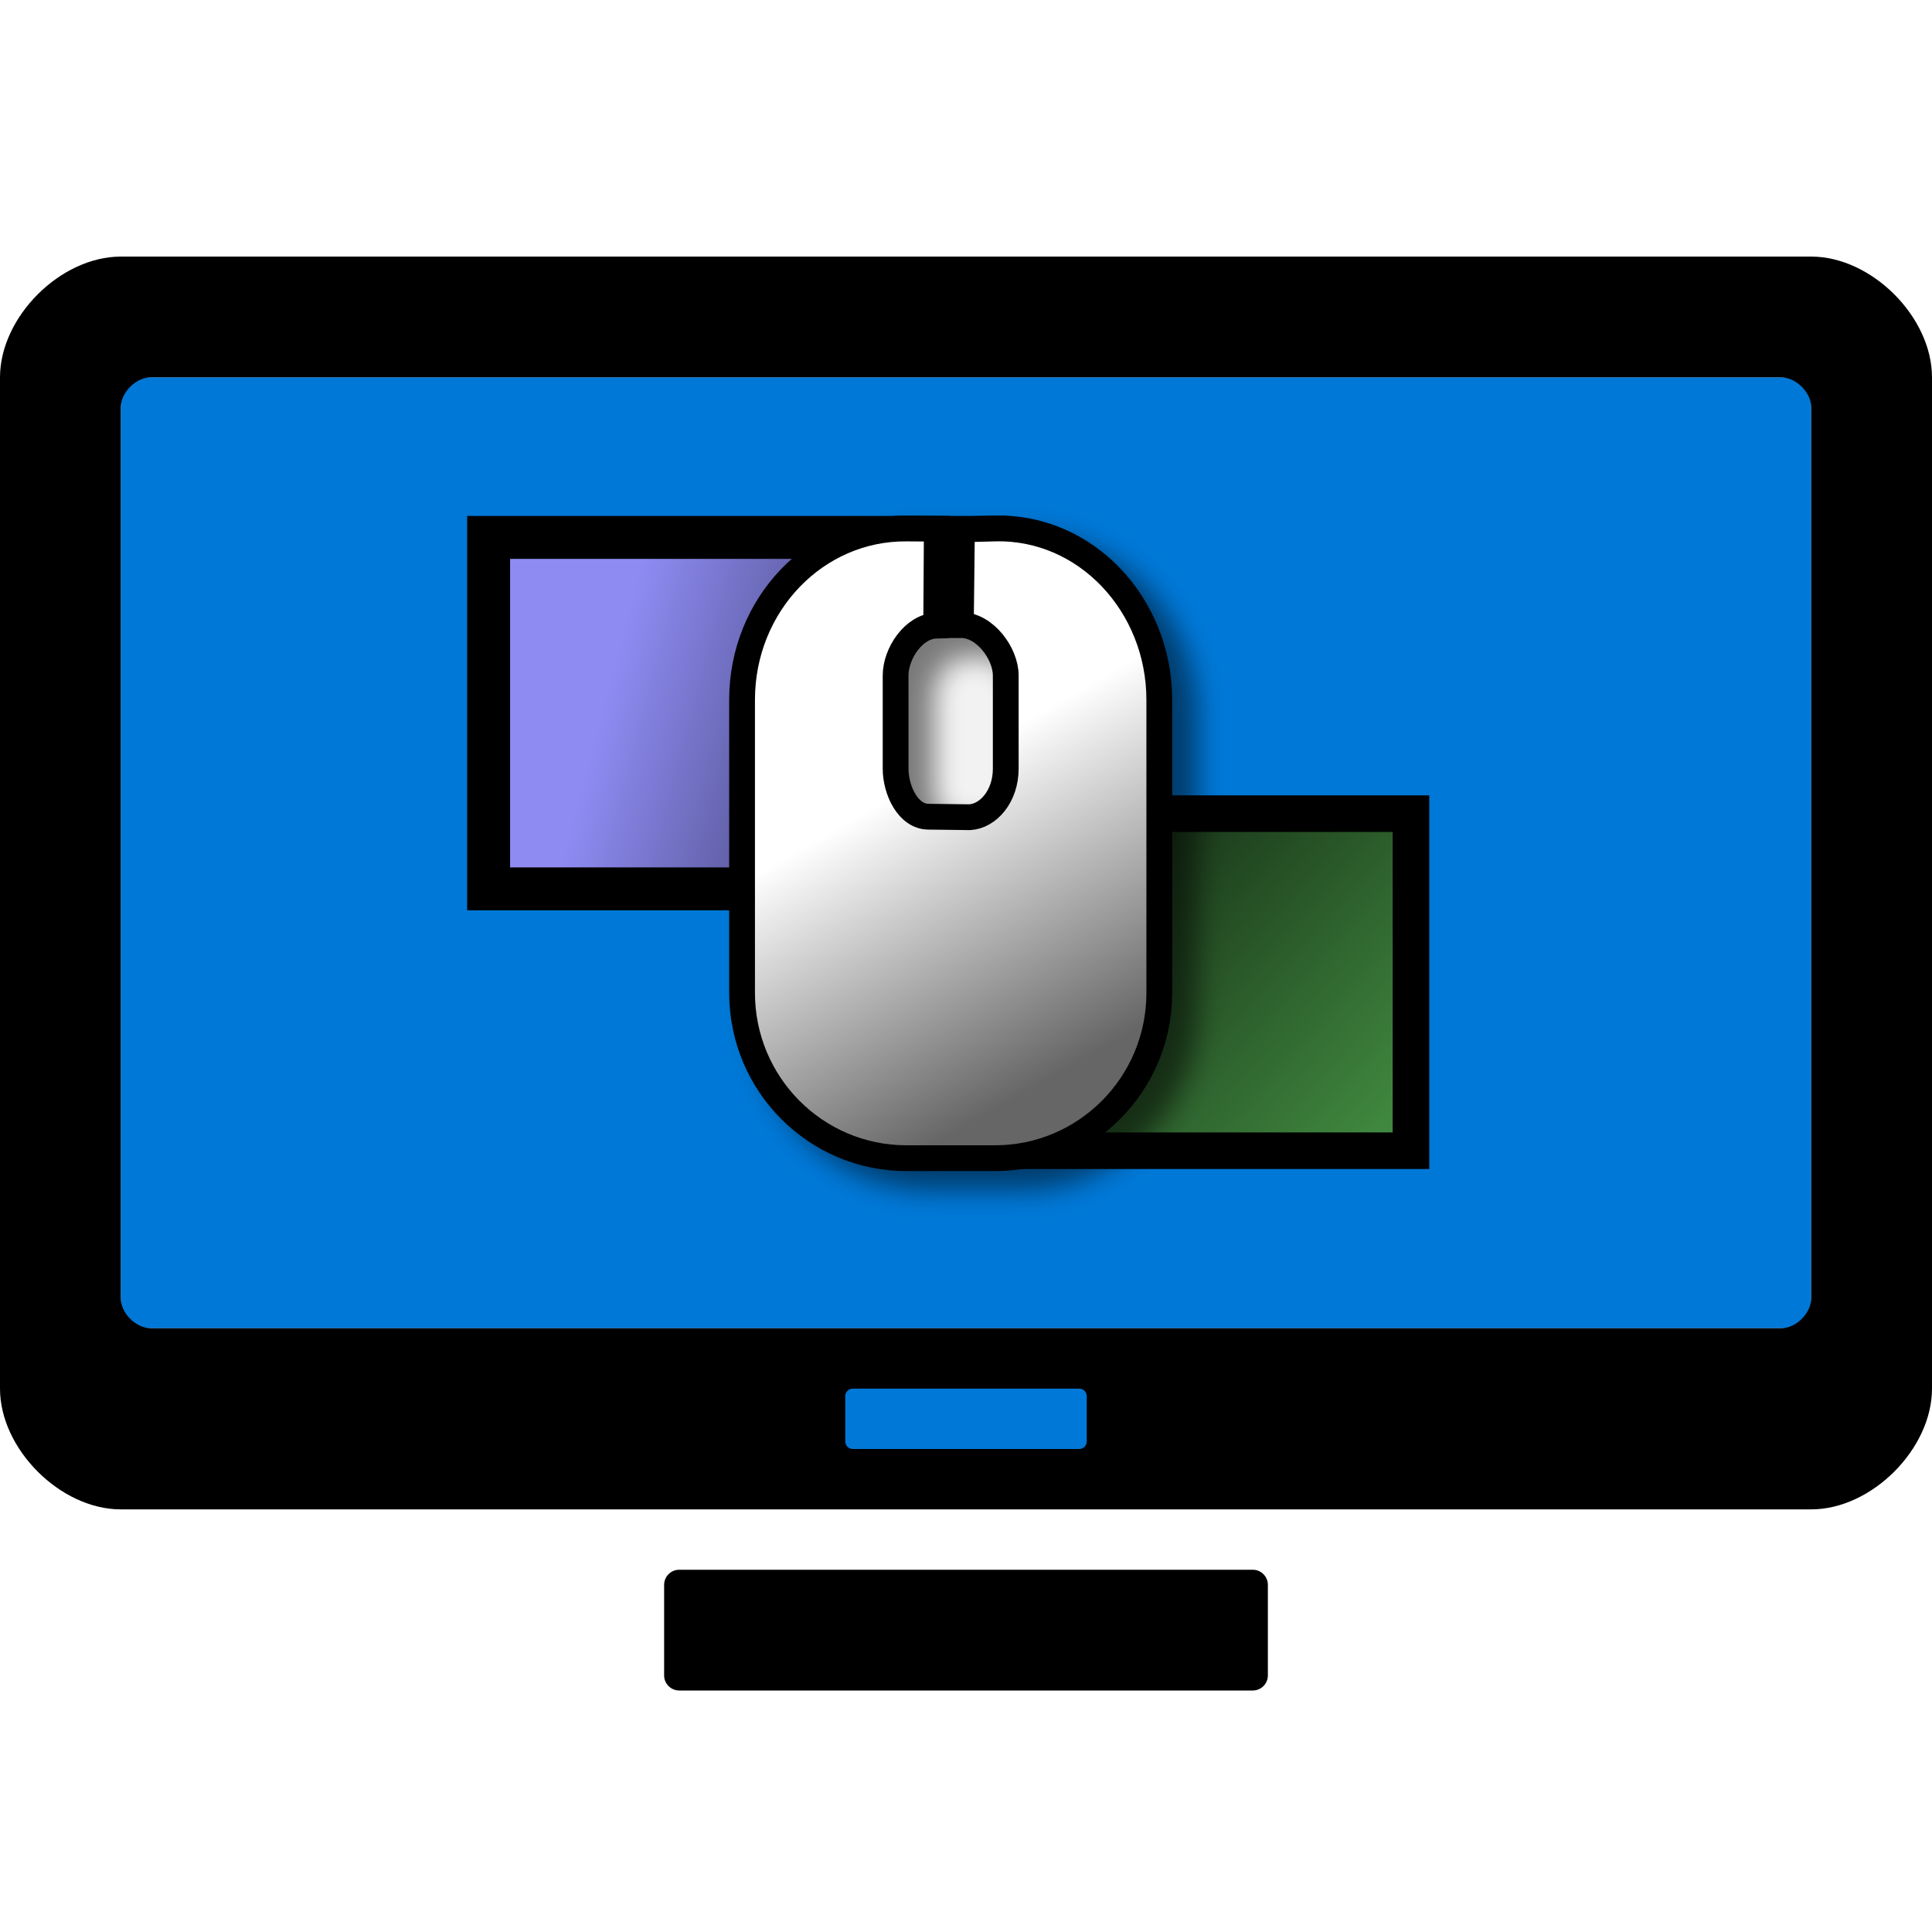
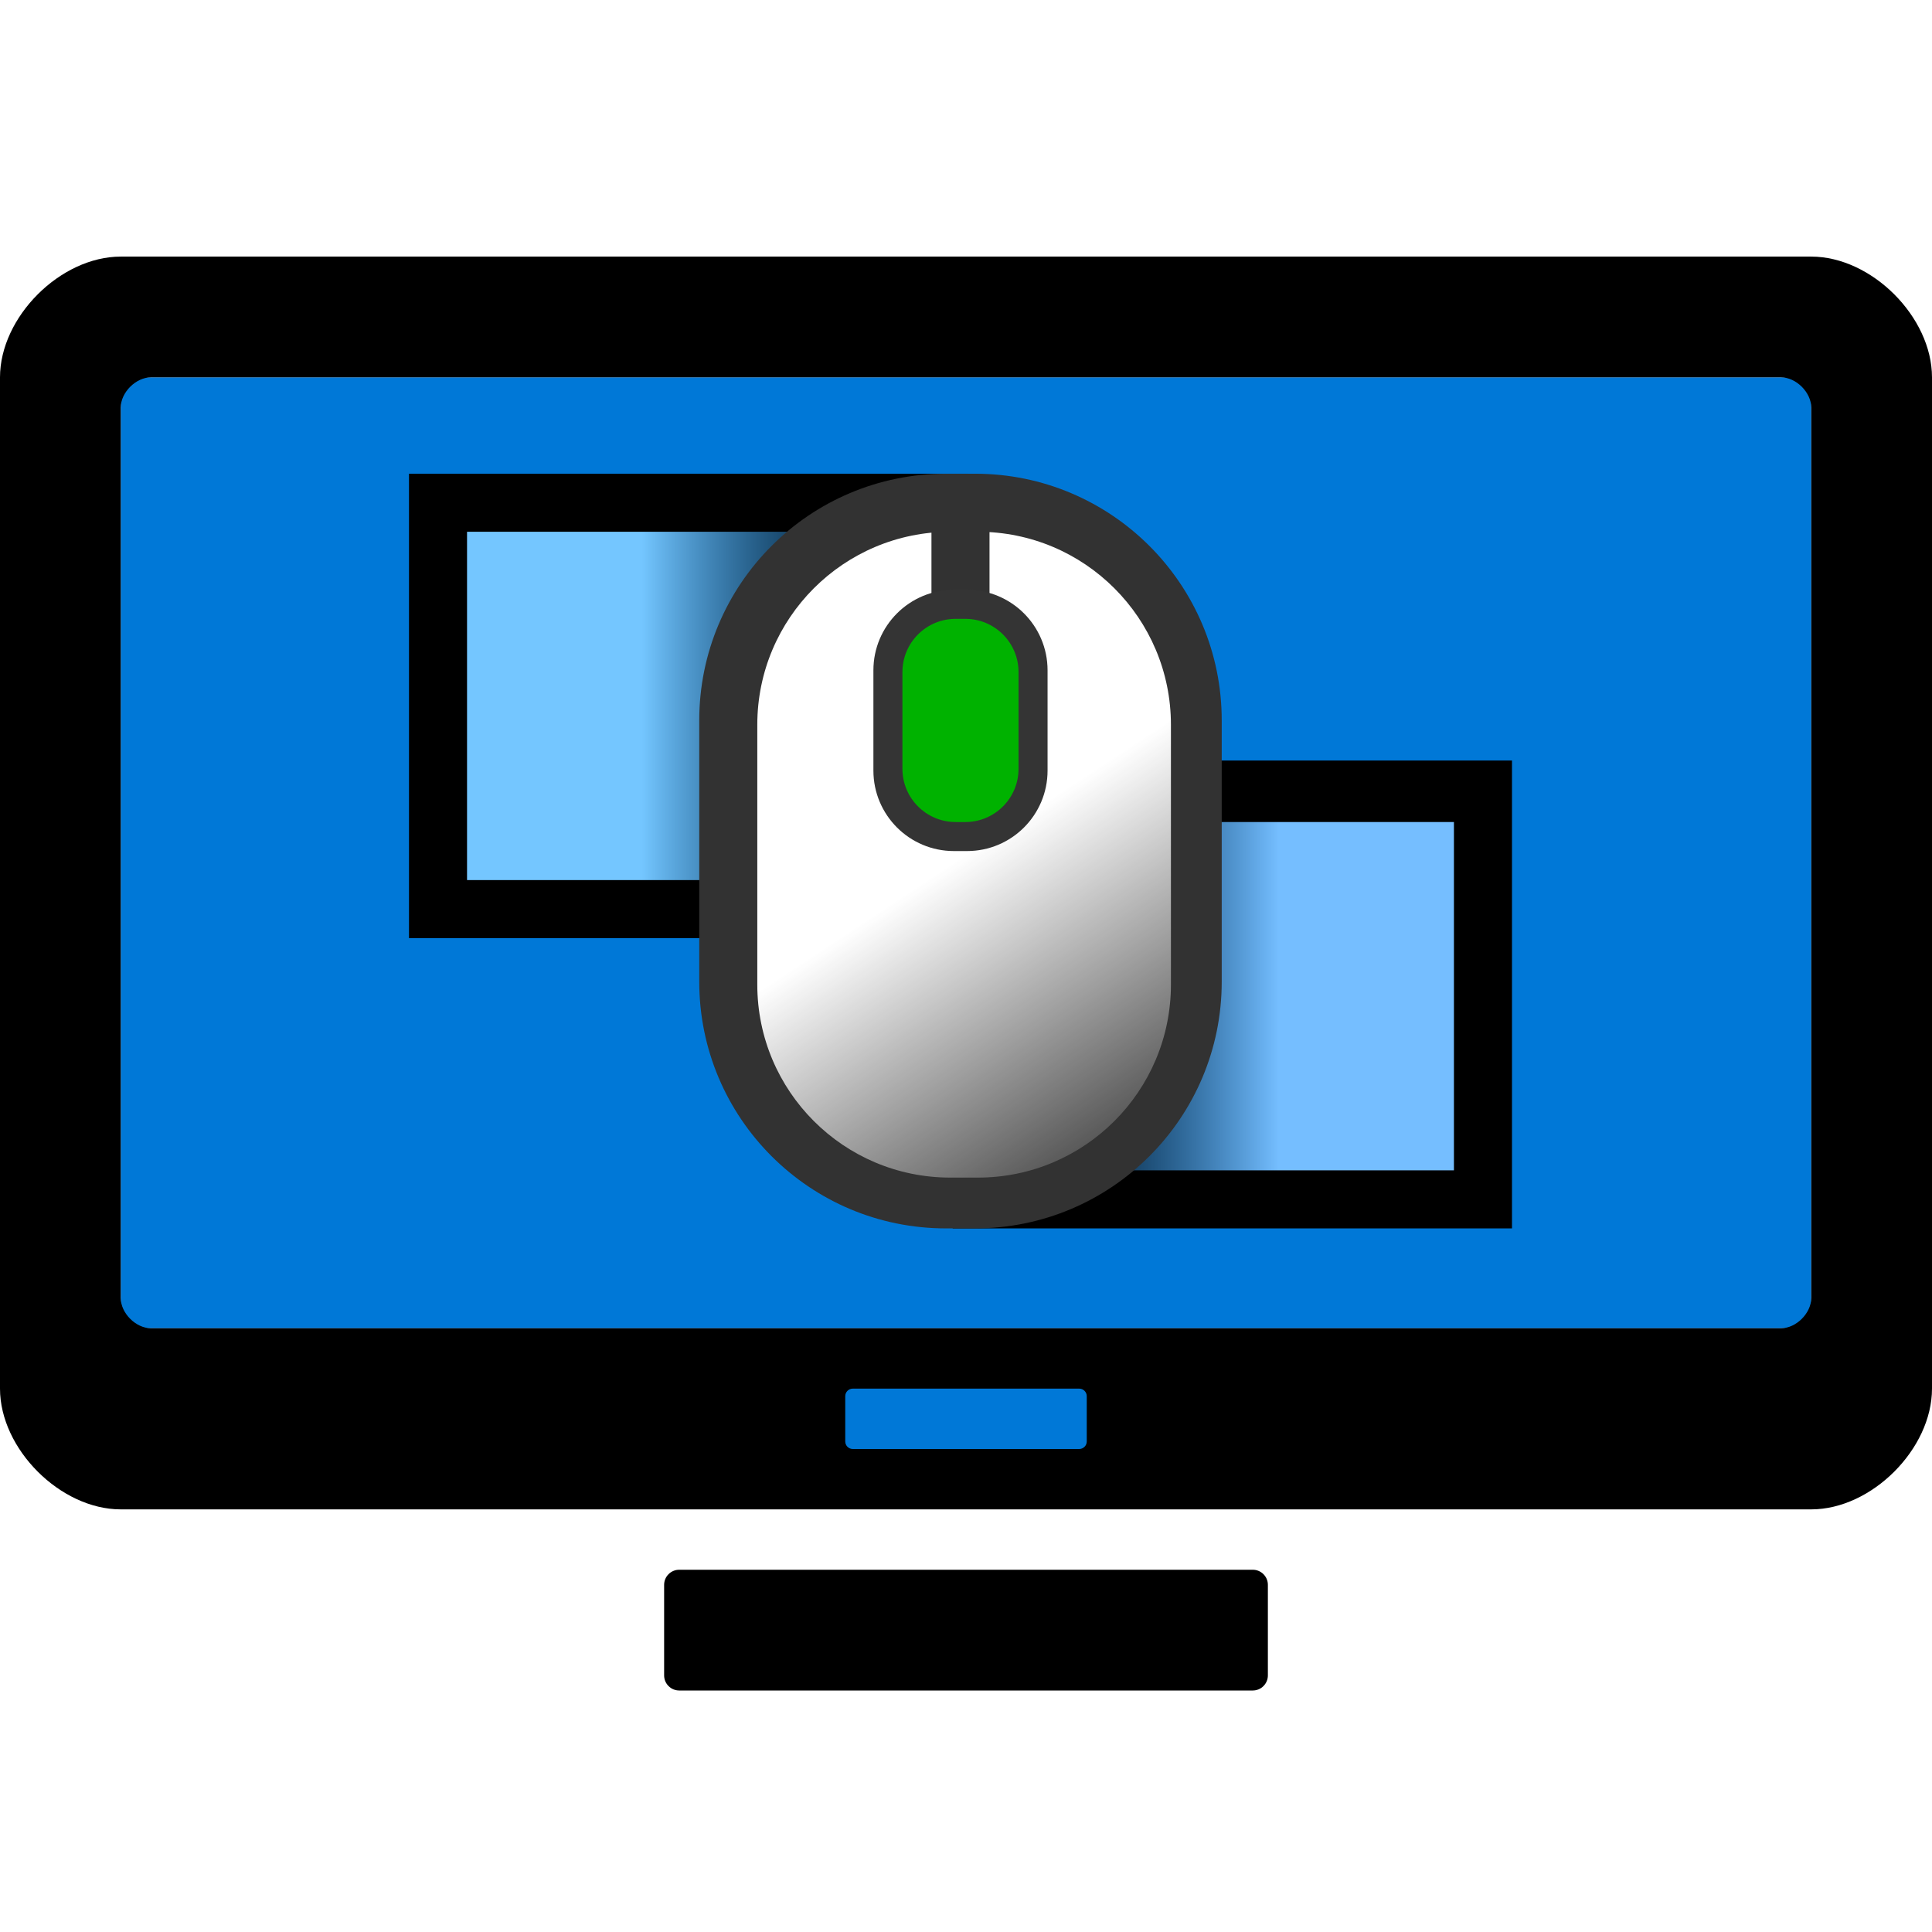
<svg xmlns="http://www.w3.org/2000/svg" xmlns:xlink="http://www.w3.org/1999/xlink" width="128" height="128" viewBox="0 0 128 128" version="1.1" id="svg5">
  <defs id="defs2">
-     <linearGradient xlink:href="#linearGradient4922" id="linearGradient4928" x1="117.836" y1="109.584" x2="529.025" y2="219.199" gradientUnits="userSpaceOnUse" gradientTransform="translate(-318,-195.6139)" />
-     <linearGradient id="linearGradient4922">
-       <stop style="stop-color:#8e8cf3;stop-opacity:1;" offset="0" id="stop4924" />
-       <stop style="stop-color:#000000;stop-opacity:1" offset="1" id="stop4926" />
-     </linearGradient>
-     <linearGradient xlink:href="#linearGradient4914" id="linearGradient4920" x1="732.265" y1="486.568" x2="366.183" y2="142.651" gradientUnits="userSpaceOnUse" gradientTransform="matrix(0.9586148,0,0,1.002201,-286.8601,-196.4256)" />
-     <linearGradient id="linearGradient4914">
-       <stop style="stop-color:#418a40;stop-opacity:1;" offset="0" id="stop4916" />
-       <stop style="stop-color:#000000;stop-opacity:1" offset="1" id="stop4918" />
-     </linearGradient>
-     <linearGradient xlink:href="#linearGradient4186" id="linearGradient4192" x1="294.076" y1="226.212" x2="413.422" y2="443.844" gradientUnits="userSpaceOnUse" gradientTransform="matrix(0.9988866,0,0,1.038237,-286.7569,-202.4988)" />
-     <linearGradient id="linearGradient4186">
-       <stop style="stop-color:#ffffff;stop-opacity:1" offset="0" id="stop4188" />
-       <stop style="stop-color:#666666;stop-opacity:1" offset="1" id="stop4190" />
+     <linearGradient id="linearGradient2">
+       <stop style="stop-color:#75beff;stop-opacity:1;" offset="0.395" id="stop1" />
+       <stop style="stop-color:#0078d7;stop-opacity:0;" offset="1" id="stop2" />
    </linearGradient>
    <filter style="color-interpolation-filters:sRGB" id="filter4878" width="1.277" height="1.173" x="-0.108" y="-0.072">
      <feFlood flood-opacity="0.498" flood-color="rgb(0,0,0)" result="flood" id="feFlood4880" />
      <feComposite in="flood" in2="SourceGraphic" operator="in" result="composite1" id="feComposite4882" />
      <feGaussianBlur in="composite1" stdDeviation="10.6" result="blur" id="feGaussianBlur4884" />
      <feOffset dx="20" dy="15" result="offset" id="feOffset4886" />
      <feComposite in="SourceGraphic" in2="offset" operator="over" result="composite2" id="feComposite4888" />
    </filter>
+     <linearGradient xlink:href="#linearGradient15-7" id="linearGradient16-1" x1="40" y1="280" x2="345" y2="280" gradientUnits="userSpaceOnUse" gradientTransform="translate(-366,-342)" />
+     <linearGradient id="linearGradient15-7">
+       <stop style="stop-color:#74c6ff;stop-opacity:1;" offset="0.395" id="stop15" />
+       <stop style="stop-color:#0078d7;stop-opacity:0;" offset="1" id="stop16-4" />
+     </linearGradient>
+     <linearGradient xlink:href="#linearGradient2" id="linearGradient14" x1="720" y1="405" x2="415" y2="405" gradientUnits="userSpaceOnUse" gradientTransform="translate(-366,-342)" />
+     <linearGradient xlink:href="#linearGradient11" id="linearGradient12" x1="380" y1="385" x2="525" y2="605" gradientUnits="userSpaceOnUse" gradientTransform="translate(-366,-342)" />
+     <linearGradient id="linearGradient11">
+       <stop style="stop-color:#ffffff;stop-opacity:1;" offset="0" id="stop11" />
+       <stop style="stop-color:#ffffff;stop-opacity:0;" offset="1" id="stop12" />
+     </linearGradient>
  </defs>
  <g id="layer1">
    <rect style="fill:#0078d7;fill-opacity:1;stroke-width:2.79;stroke-linecap:round;stroke-linejoin:round" id="rect763" width="112" height="63" x="8" y="25" />
+     <g id="g1" transform="matrix(0.09615384,0,0,0.09615384,62.28846,52.73077)">
+       <rect style="fill:#f2f2f2;fill-opacity:1;stroke:none;stroke-width:6.334;stroke-miterlimit:4;stroke-dasharray:none;stroke-opacity:1" id="rect4698" width="155.354" height="261.44" x="-75.497" y="-201.7" />
+       <rect style="fill:#000000;stroke-width:0.993" id="rect1" width="385.374" height="320" x="-366" y="-222" />
+       <rect style="fill:#000000;stroke-width:0.996" id="rect1-2" width="385.374" height="322.38" x="8.626" y="-24.38" />
+       <rect style="fill:url(#linearGradient16-1);fill-opacity:1;stroke-width:0.945" id="rect2-5" width="305" height="240" x="-326" y="-182" />
+       <rect style="fill:url(#linearGradient14);fill-opacity:1;stroke-width:0.945" id="rect2-4" width="305" height="240" x="49" y="18" />
+       <rect style="fill:#323232;stroke-width:1.024;fill-opacity:1" id="rect3" width="360" height="520" x="-166" y="-222" ry="170" />
+       <rect style="fill:url(#linearGradient12);stroke-width:0.842" id="rect3-1" width="285" height="445" x="-126" y="-182" ry="132.989" />
+       <rect style="fill:#7b64d5;fill-opacity:1;stroke-width:50;stroke-dasharray:none" id="rect5743" width="65.399" height="119.171" x="-15.269" y="-108.987" ry="34.879" />
+       <rect style="fill:#323232;stroke-width:0.819;fill-opacity:1" id="rect5" width="40" height="70" x="-6" y="-189.227" ry="0" />
+       <rect style="fill:#343434;stroke-width:0.93;fill-opacity:1" id="rect4" width="120" height="180" x="-46" y="-142" ry="55.459" />
+       <rect style="fill:#00b200;fill-opacity:1;stroke-width:0.998" id="rect8" width="80" height="140" x="-26" y="-122" ry="36.668" />
+     </g>
    <path style="color:#000000;fill:#000000;stroke-width:4;stroke-linejoin:round;-inkscape-stroke:none" d="m 8,17 c -4,0 -8,4 -8,8 v 67 c 0,4 4,8 8,8 h 112 c 4,0 8,-4 8,-8 V 25 c 0,-4 -4,-8 -8,-8 z m 2,8 h 108 c 1,0 2,1 2,2 v 59 c 0,1 -1,2 -2,2 H 10 C 9,88 8,87 8,86 V 27 c 0,-1 1,-2 2,-2 z" id="rect1032" />
    <rect style="fill:#0078d7;stroke:#000000;stroke-width:0;stroke-linejoin:round;stroke-miterlimit:4;stroke-dasharray:none" id="rect1032-2-8" width="16" height="4" x="56" y="92" ry="0.5" />
    <g aria-label="?" transform="matrix(1.102918,0,0,0.9066861,0.03386097,0.5966874)" id="text5593" style="font-size:16.057px;line-height:1.25;fill:#0078d7;stroke-width:0.401" />
    <rect style="fill:#000000;stroke-width:6.198;stroke-linecap:round;stroke-linejoin:round" id="rect502" width="40" height="8" x="44" y="104" ry="1" />
-     <g id="g1" transform="matrix(0.08385782,0,0,0.08385782,57.61684,50.55504)">
-       <rect style="fill:url(#linearGradient4928);fill-opacity:1;stroke:#000000;stroke-width:33.919;stroke-miterlimit:4;stroke-dasharray:none;stroke-opacity:1" id="rect3356" width="392.343" height="277.677" x="-301.041" y="-178.282" />
-       <rect style="fill:url(#linearGradient4920);fill-opacity:1;stroke:#000000;stroke-width:28.904;stroke-miterlimit:18.9;stroke-dasharray:none;stroke-opacity:1" id="rect3358" width="399.046" height="266.31" x="28.621" y="39.963" />
-       <rect style="fill:#f2f2f2;fill-opacity:1;stroke:none;stroke-width:6.334;stroke-miterlimit:4;stroke-dasharray:none;stroke-opacity:1" id="rect4698" width="155.354" height="261.44" x="-27.497" y="-177.314" />
-       <path style="fill:url(#linearGradient4192);fill-opacity:1;stroke:#000000;stroke-width:20.367;stroke-miterlimit:4;stroke-dasharray:none;stroke-opacity:1;filter:url(#filter4878)" d="m 29.056,-185.334 c -71.715,-0.512 -129.855,60.149 -129.855,135.404 v 132.89 98.586 c 0,72.139 58.138,130.617 129.855,130.617 h 69.922 c 71.717,0 129.855,-58.478 129.855,-130.617 V 82.96 82.713 -49.93 c 0,-75.255 -58.163,-137.289 -129.855,-135.404 l -26.059,0.685 -0.856,75.624 c 18.994,-0.11 35.462,22.504 35.462,39.835 V 4.409 c 0,21.785 -13.784,37.509 -28.45,38.371 L 46.427,42.377 C 30.399,42.325 20.509,21.539 20.509,4.411 v -73.601 c 0,-17.331 14.26,-38.918 32.055,-39.396 l 0.495,-76.577 z" id="path9" />
-     </g>
  </g>
</svg>
